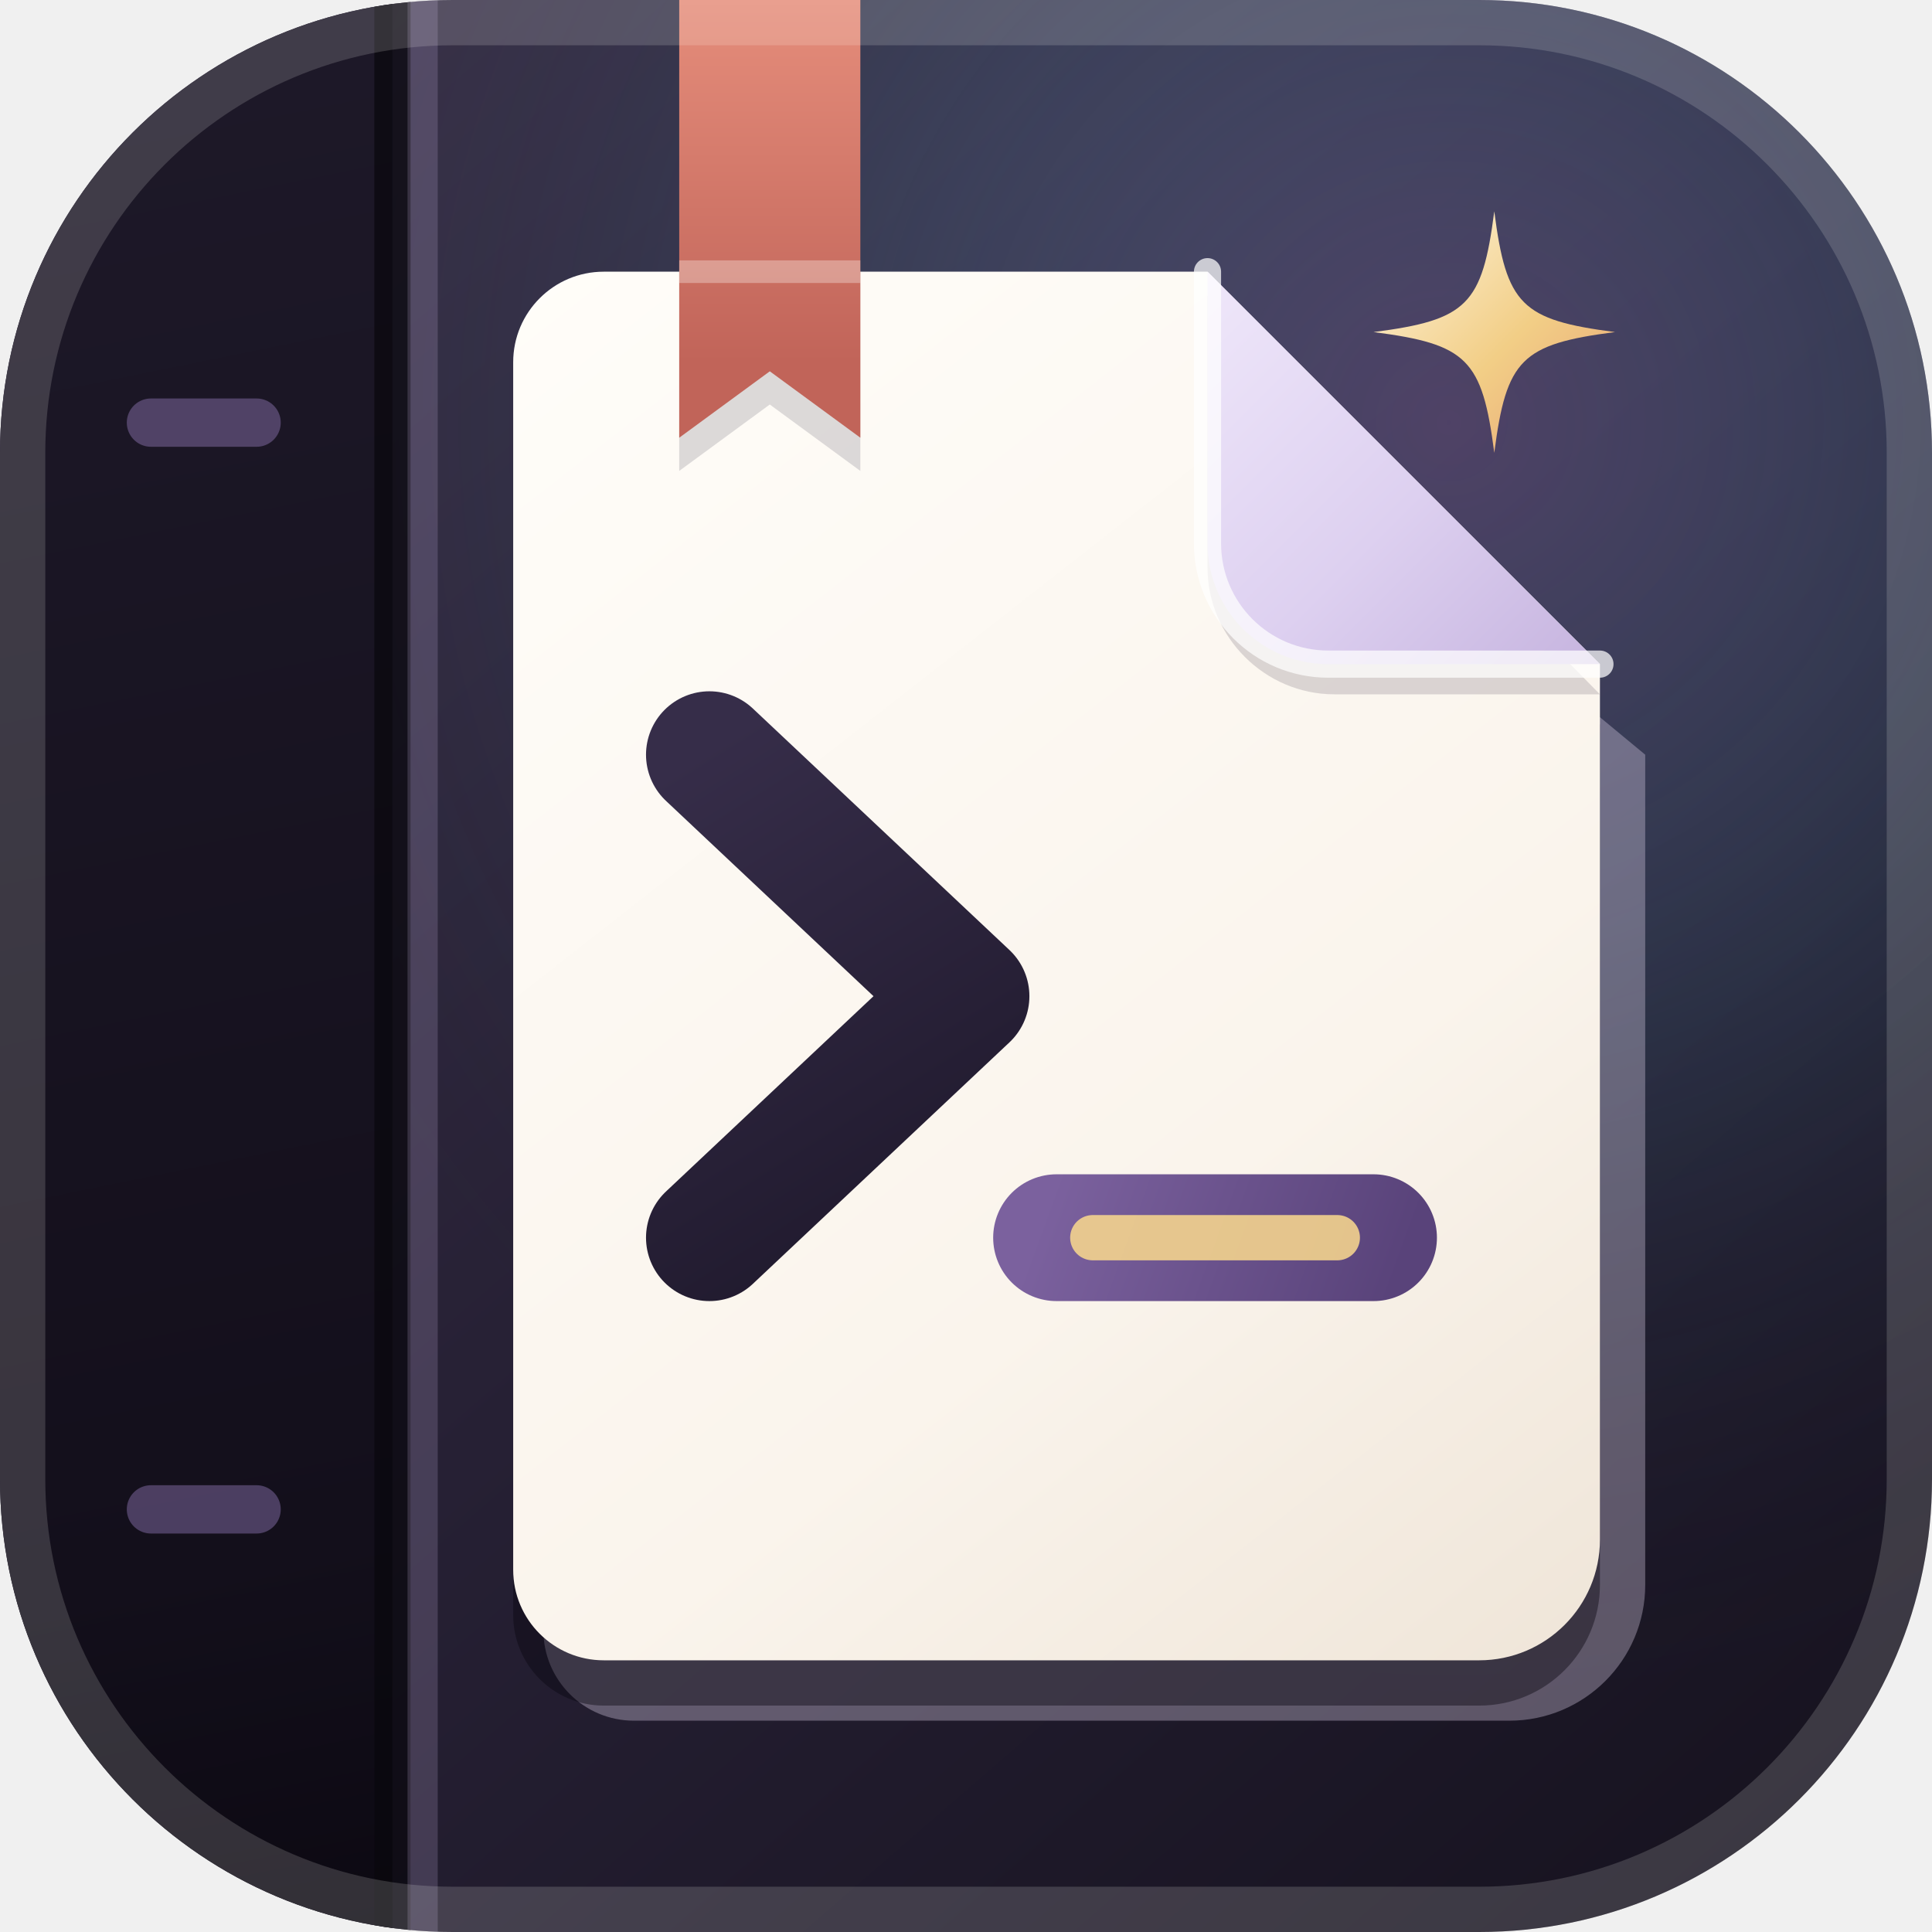
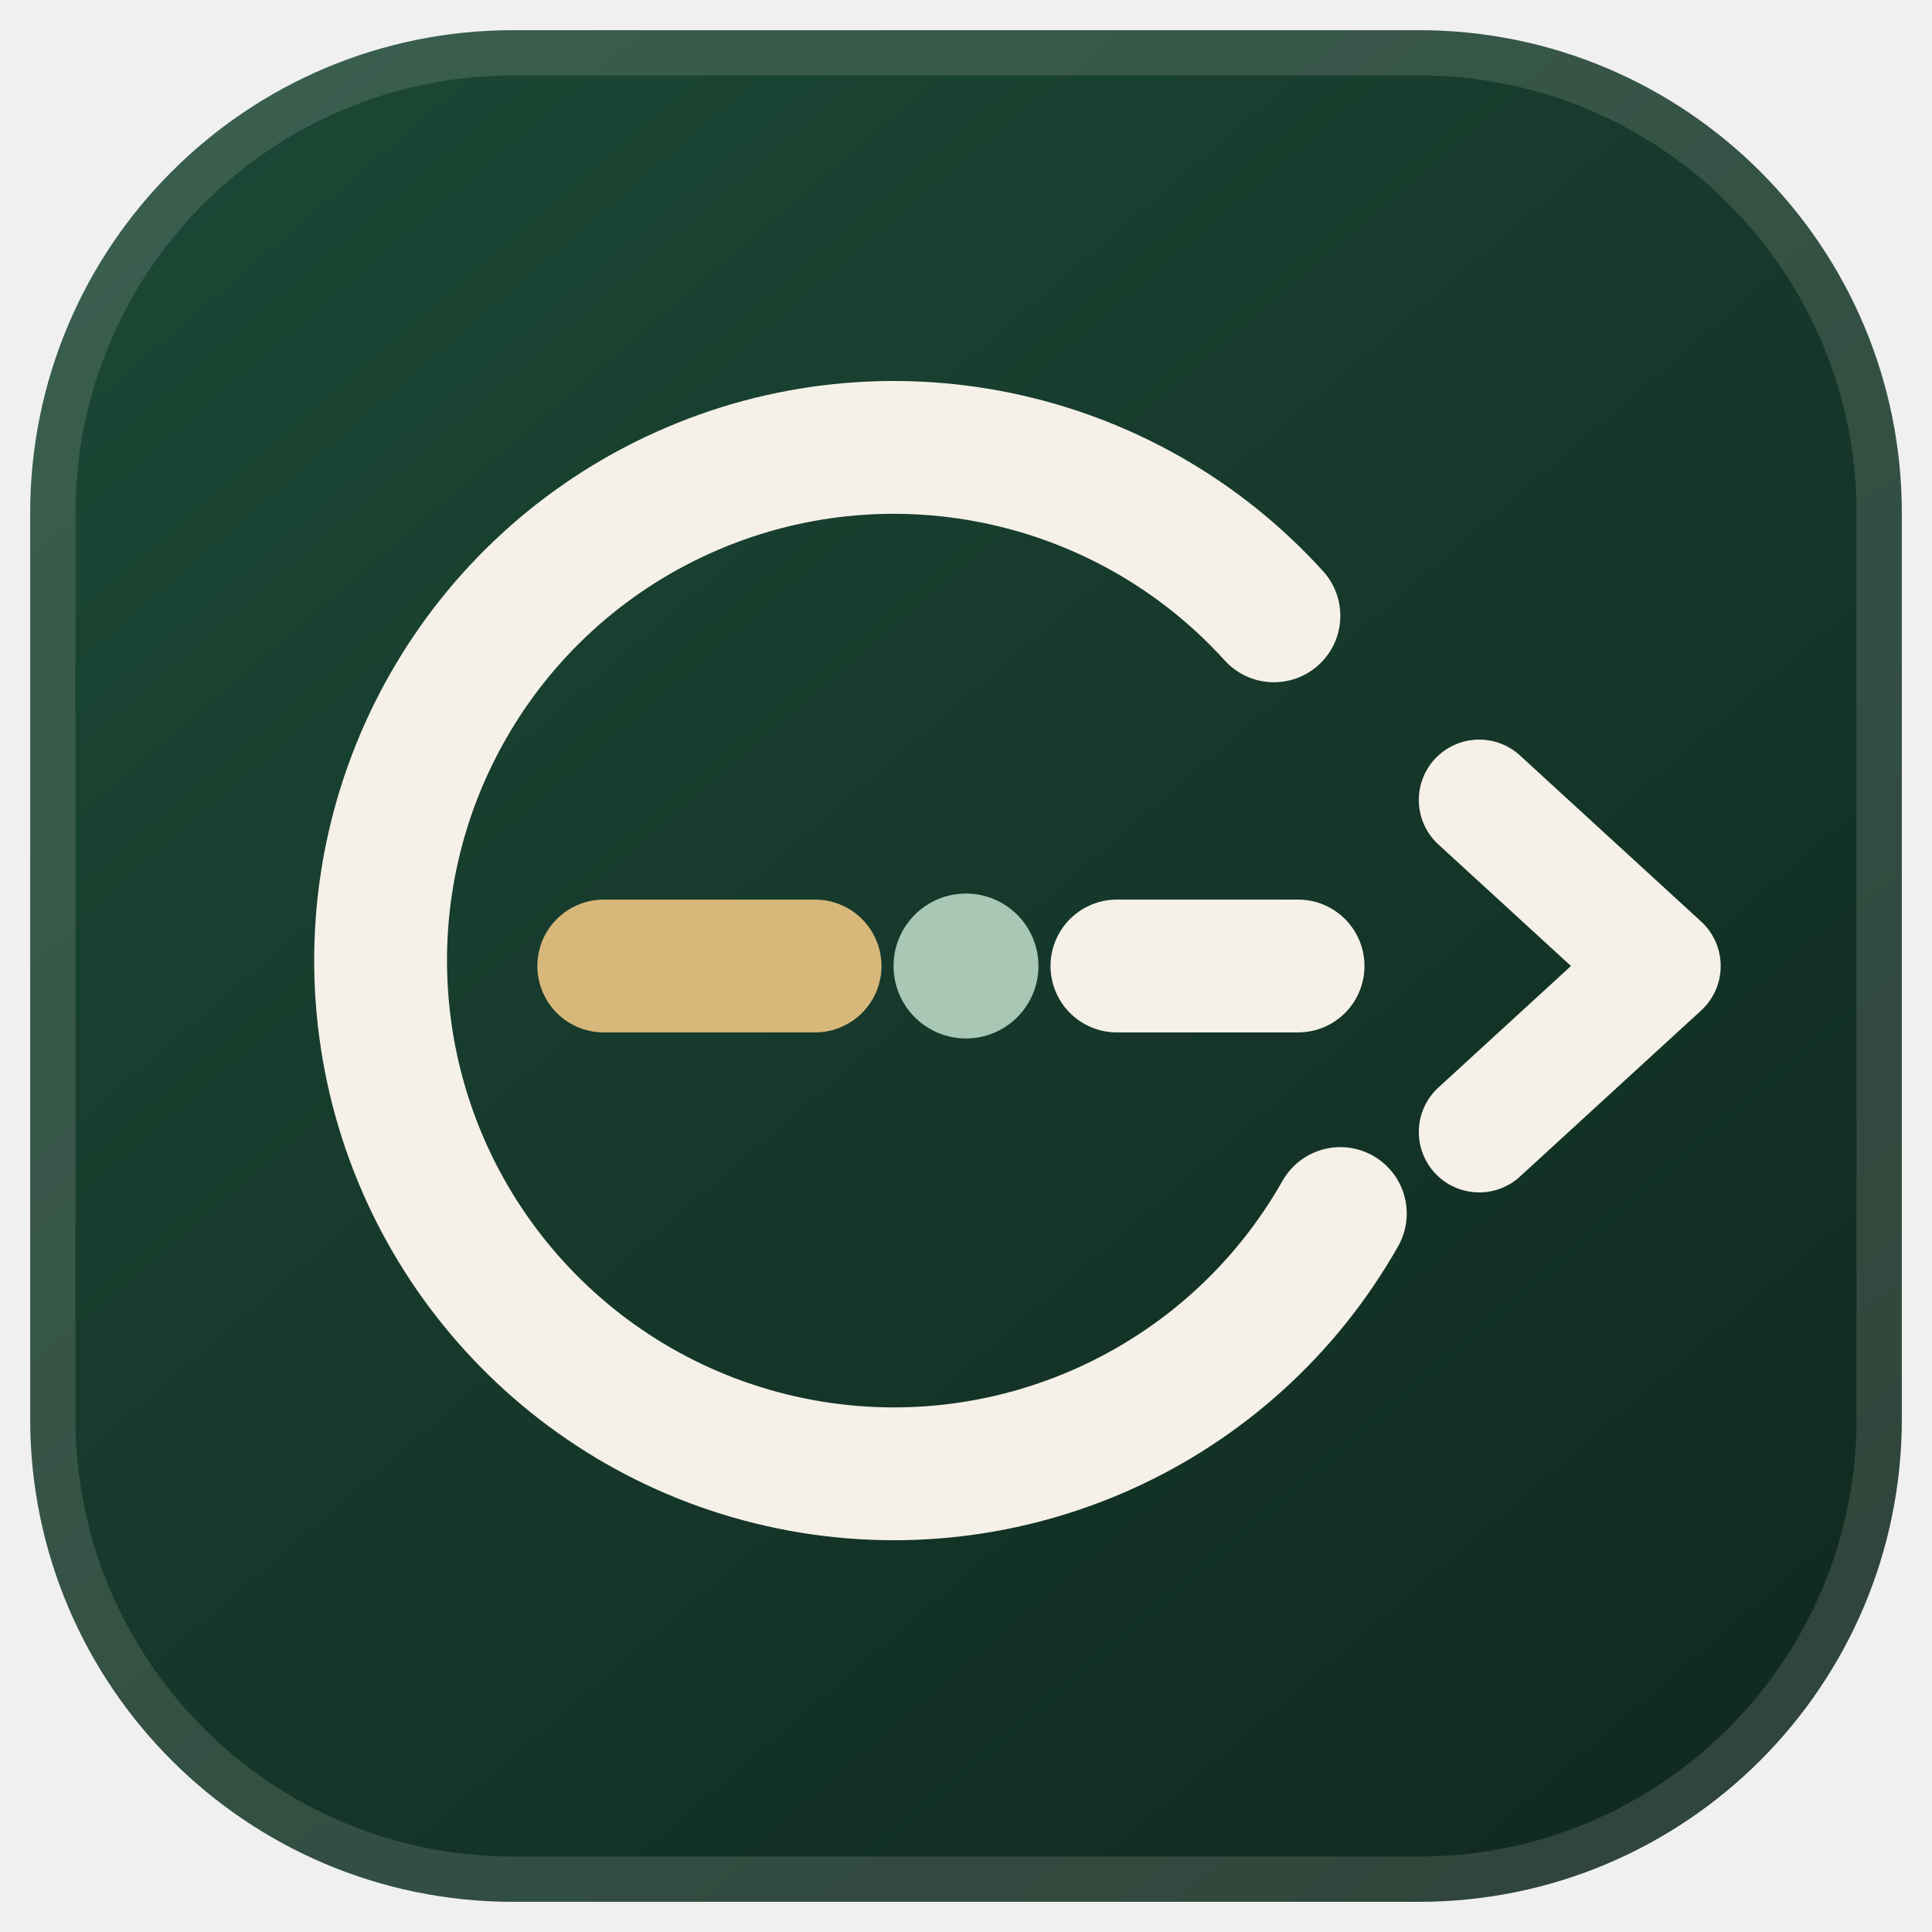
<svg xmlns="http://www.w3.org/2000/svg" viewBox="0 0 64 64" role="img" aria-labelledby="title desc">
  <defs>
-     <linearGradient id="gu-cover" x1="6" y1="2" x2="58" y2="62" gradientUnits="userSpaceOnUse">
-       <stop offset="0%" stop-color="#383047" />
-       <stop offset="52%" stop-color="#262034" />
-       <stop offset="100%" stop-color="#171320" />
+     <linearGradient id="brand-bg" x1="8" y1="4" x2="56" y2="60" gradientUnits="userSpaceOnUse">
+       <stop offset="0" stop-color="#1B4735" />
+       <stop offset="1" stop-color="#102A20" />
    </linearGradient>
-     <radialGradient id="gu-glow" cx="48" cy="14" r="44" gradientUnits="userSpaceOnUse">
-       <stop offset="0%" stop-color="#9A7EC2" stop-opacity="0.34" />
-       <stop offset="52%" stop-color="#7CD4FF" stop-opacity="0.10" />
-       <stop offset="100%" stop-color="#171320" stop-opacity="0" />
-     </radialGradient>
-     <linearGradient id="gu-spine" x1="0" y1="0" x2="13" y2="64" gradientUnits="userSpaceOnUse">
-       <stop offset="0%" stop-color="#1E1929" />
-       <stop offset="80%" stop-color="#130F1B" />
-       <stop offset="100%" stop-color="#0C0912" />
-     </linearGradient>
-     <linearGradient id="gu-paper" x1="17" y1="9" x2="53" y2="55" gradientUnits="userSpaceOnUse">
-       <stop offset="0%" stop-color="#FFFDF9" />
-       <stop offset="65%" stop-color="#FAF4EC" />
-       <stop offset="100%" stop-color="#EFE5D8" />
-     </linearGradient>
-     <linearGradient id="gu-fold" x1="40" y1="9" x2="53" y2="22" gradientUnits="userSpaceOnUse">
-       <stop offset="0%" stop-color="#EFE7FA" />
-       <stop offset="55%" stop-color="#DDD0F0" />
-       <stop offset="100%" stop-color="#C6B4DF" />
-     </linearGradient>
-     <linearGradient id="gu-ribbon" x1="25" y1="0" x2="25" y2="12" gradientUnits="userSpaceOnUse">
-       <stop offset="0%" stop-color="#E58D7B" />
-       <stop offset="100%" stop-color="#C16459" />
-     </linearGradient>
-     <linearGradient id="gu-ink" x1="23" y1="25" x2="33" y2="41" gradientUnits="userSpaceOnUse">
-       <stop offset="0%" stop-color="#362D49" />
-       <stop offset="100%" stop-color="#1E182B" />
-     </linearGradient>
-     <linearGradient id="gu-cursor" x1="35" y1="39" x2="46" y2="43" gradientUnits="userSpaceOnUse">
-       <stop offset="0%" stop-color="#7B619E" />
-       <stop offset="100%" stop-color="#59437A" />
-     </linearGradient>
-     <linearGradient id="gu-gold" x1="45" y1="7" x2="54" y2="16" gradientUnits="userSpaceOnUse">
-       <stop offset="0%" stop-color="#FFF8E6" />
-       <stop offset="52%" stop-color="#F2CE86" />
-       <stop offset="100%" stop-color="#E59872" />
-     </linearGradient>
-     <clipPath id="gu-squircle">
-       <rect width="64" height="64" rx="15" />
-     </clipPath>
  </defs>
-   <g clip-path="url(#gu-squircle)">
-     <rect width="64" height="64" fill="url(#gu-cover)" />
-     <rect width="64" height="64" fill="url(#gu-glow)" />
-     <rect x="0" y="0" width="13" height="64" fill="url(#gu-spine)" />
-     <path d="M5 14H8.5M5 50H8.5" stroke="#9A7EC2" stroke-opacity="0.42" stroke-width="1.6" stroke-linecap="round" />
-     <line x1="13" y1="0" x2="13" y2="64" stroke="#09070D" stroke-opacity="0.72" stroke-width="1.2" />
-     <line x1="14" y1="0" x2="14" y2="64" stroke="#C8B4E3" stroke-opacity="0.20" stroke-width="1" />
-     <path d="M21 13H40L54.5 25V52.5C54.5 54.985 52.485 57 50 57H21C19.343 57 18 55.657 18 54V16C18 14.343 19.343 13 21 13Z" fill="#DFD4EC" fill-opacity="0.34" />
-     <path d="M20 11H40L53 24V52.5C53 54.709 51.209 56.5 49 56.5H20C18.343 56.5 17 55.157 17 53.5V14C17 12.343 18.343 11 20 11Z" fill="#09070F" fill-opacity="0.42" />
-     <path d="M20 9H40L53 22V51C53 53.209 51.209 55 49 55H20C18.343 55 17 53.657 17 52V12C17 10.343 18.343 9 20 9Z" fill="url(#gu-paper)" />
-     <path d="M22.5 9H28.5V15.6L25.5 13.4L22.5 15.6V9Z" fill="#2A213B" fill-opacity="0.16" />
-     <path d="M22.5 0H28.5V14.5L25.5 12.3L22.5 14.5V0Z" fill="url(#gu-ribbon)" />
-     <line x1="22.5" y1="9" x2="28.5" y2="9" stroke="#FFFDF8" stroke-opacity="0.32" stroke-width="0.75" />
-     <path d="M40 9.8V18.8C40 21.1 41.9 23 44.2 23H53L40 9.8Z" fill="#261D36" fill-opacity="0.16" />
-     <path d="M40 9V18C40 20.209 41.791 22 44 22H53L40 9Z" fill="url(#gu-fold)" />
-     <path d="M40 9V18C40 20.209 41.791 22 44 22H53" fill="none" stroke="#FFFFFF" stroke-opacity="0.72" stroke-width="0.9" stroke-linecap="round" stroke-linejoin="round" />
-     <path d="M23.5 25L32 33L23.5 41" fill="none" stroke="url(#gu-ink)" stroke-width="4.2" stroke-linecap="round" stroke-linejoin="round" />
-     <path d="M35 41H45.5" fill="none" stroke="url(#gu-cursor)" stroke-width="4.2" stroke-linecap="round" />
-     <path d="M36.2 41H44.3" fill="none" stroke="#F6D58E" stroke-width="1.5" stroke-linecap="round" stroke-opacity="0.88" />
-     <path d="M49.5 7C49.9 10.1 50.4 10.6 53.5 11C50.4 11.4 49.9 11.9 49.5 15C49.1 11.9 48.6 11.4 45.5 11C48.6 10.6 49.1 10.1 49.5 7Z" fill="url(#gu-gold)" />
-   </g>
-   <rect x="0.75" y="0.75" width="62.5" height="62.5" rx="14.25" fill="none" stroke="#FFFDF8" stroke-opacity="0.16" stroke-width="1.5" />
+   <rect x="1" y="1" width="62" height="62" rx="16" fill="url(#brand-bg)" />
+   <rect x="1.75" y="1.75" width="60.5" height="60.5" rx="15.25" fill="none" stroke="#F5F1E8" stroke-opacity=".14" stroke-width="1.5" />
+   <path d="M42.2 20.4A17 17 0 1 0 44.4 40.2" fill="none" stroke="#F5F1E8" stroke-width="4.4" stroke-linecap="round" />
+   <path d="M37 32H43" fill="none" stroke="#F5F1E8" stroke-width="4.4" stroke-linecap="round" />
+   <path d="M49 26.5 55 32 49 37.5" fill="none" stroke="#F5F1E8" stroke-width="4" stroke-linecap="round" stroke-linejoin="round" />
+   <path d="M20 32H27" fill="none" stroke="#D7B77A" stroke-width="4.4" stroke-linecap="round" />
+   <circle cx="32" cy="32" r="2.4" fill="#A9C7B5" />
</svg>
